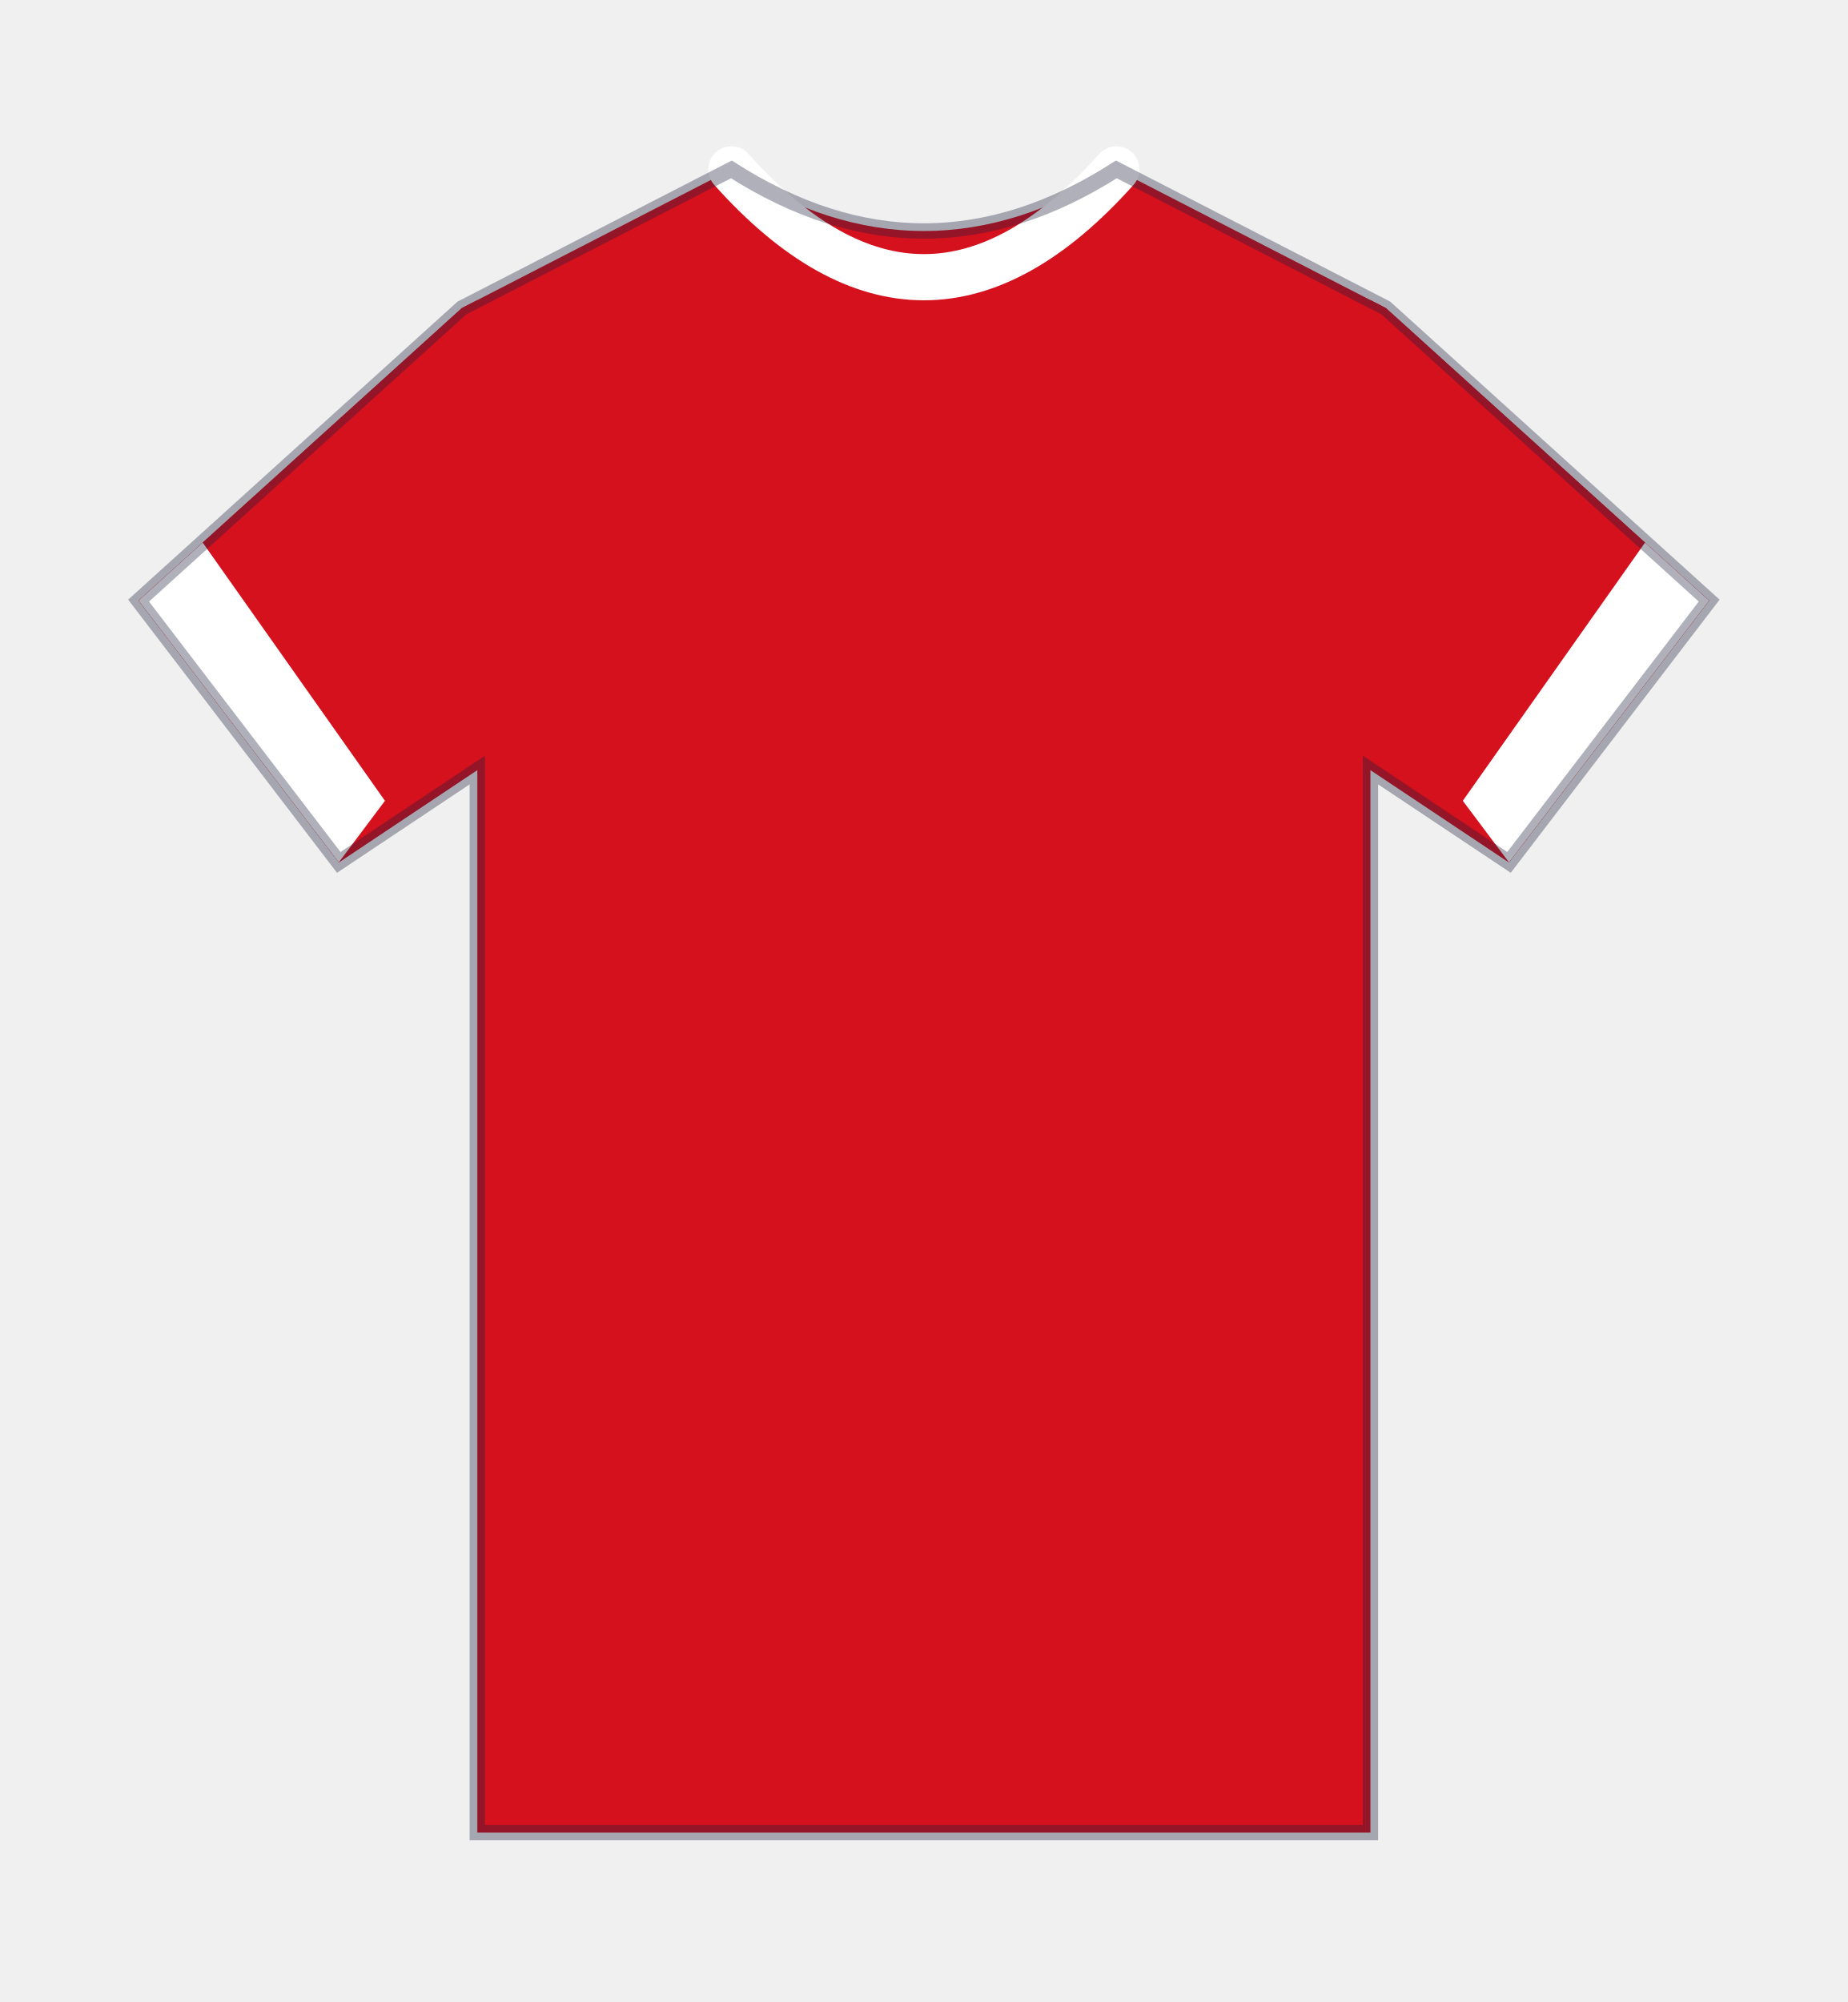
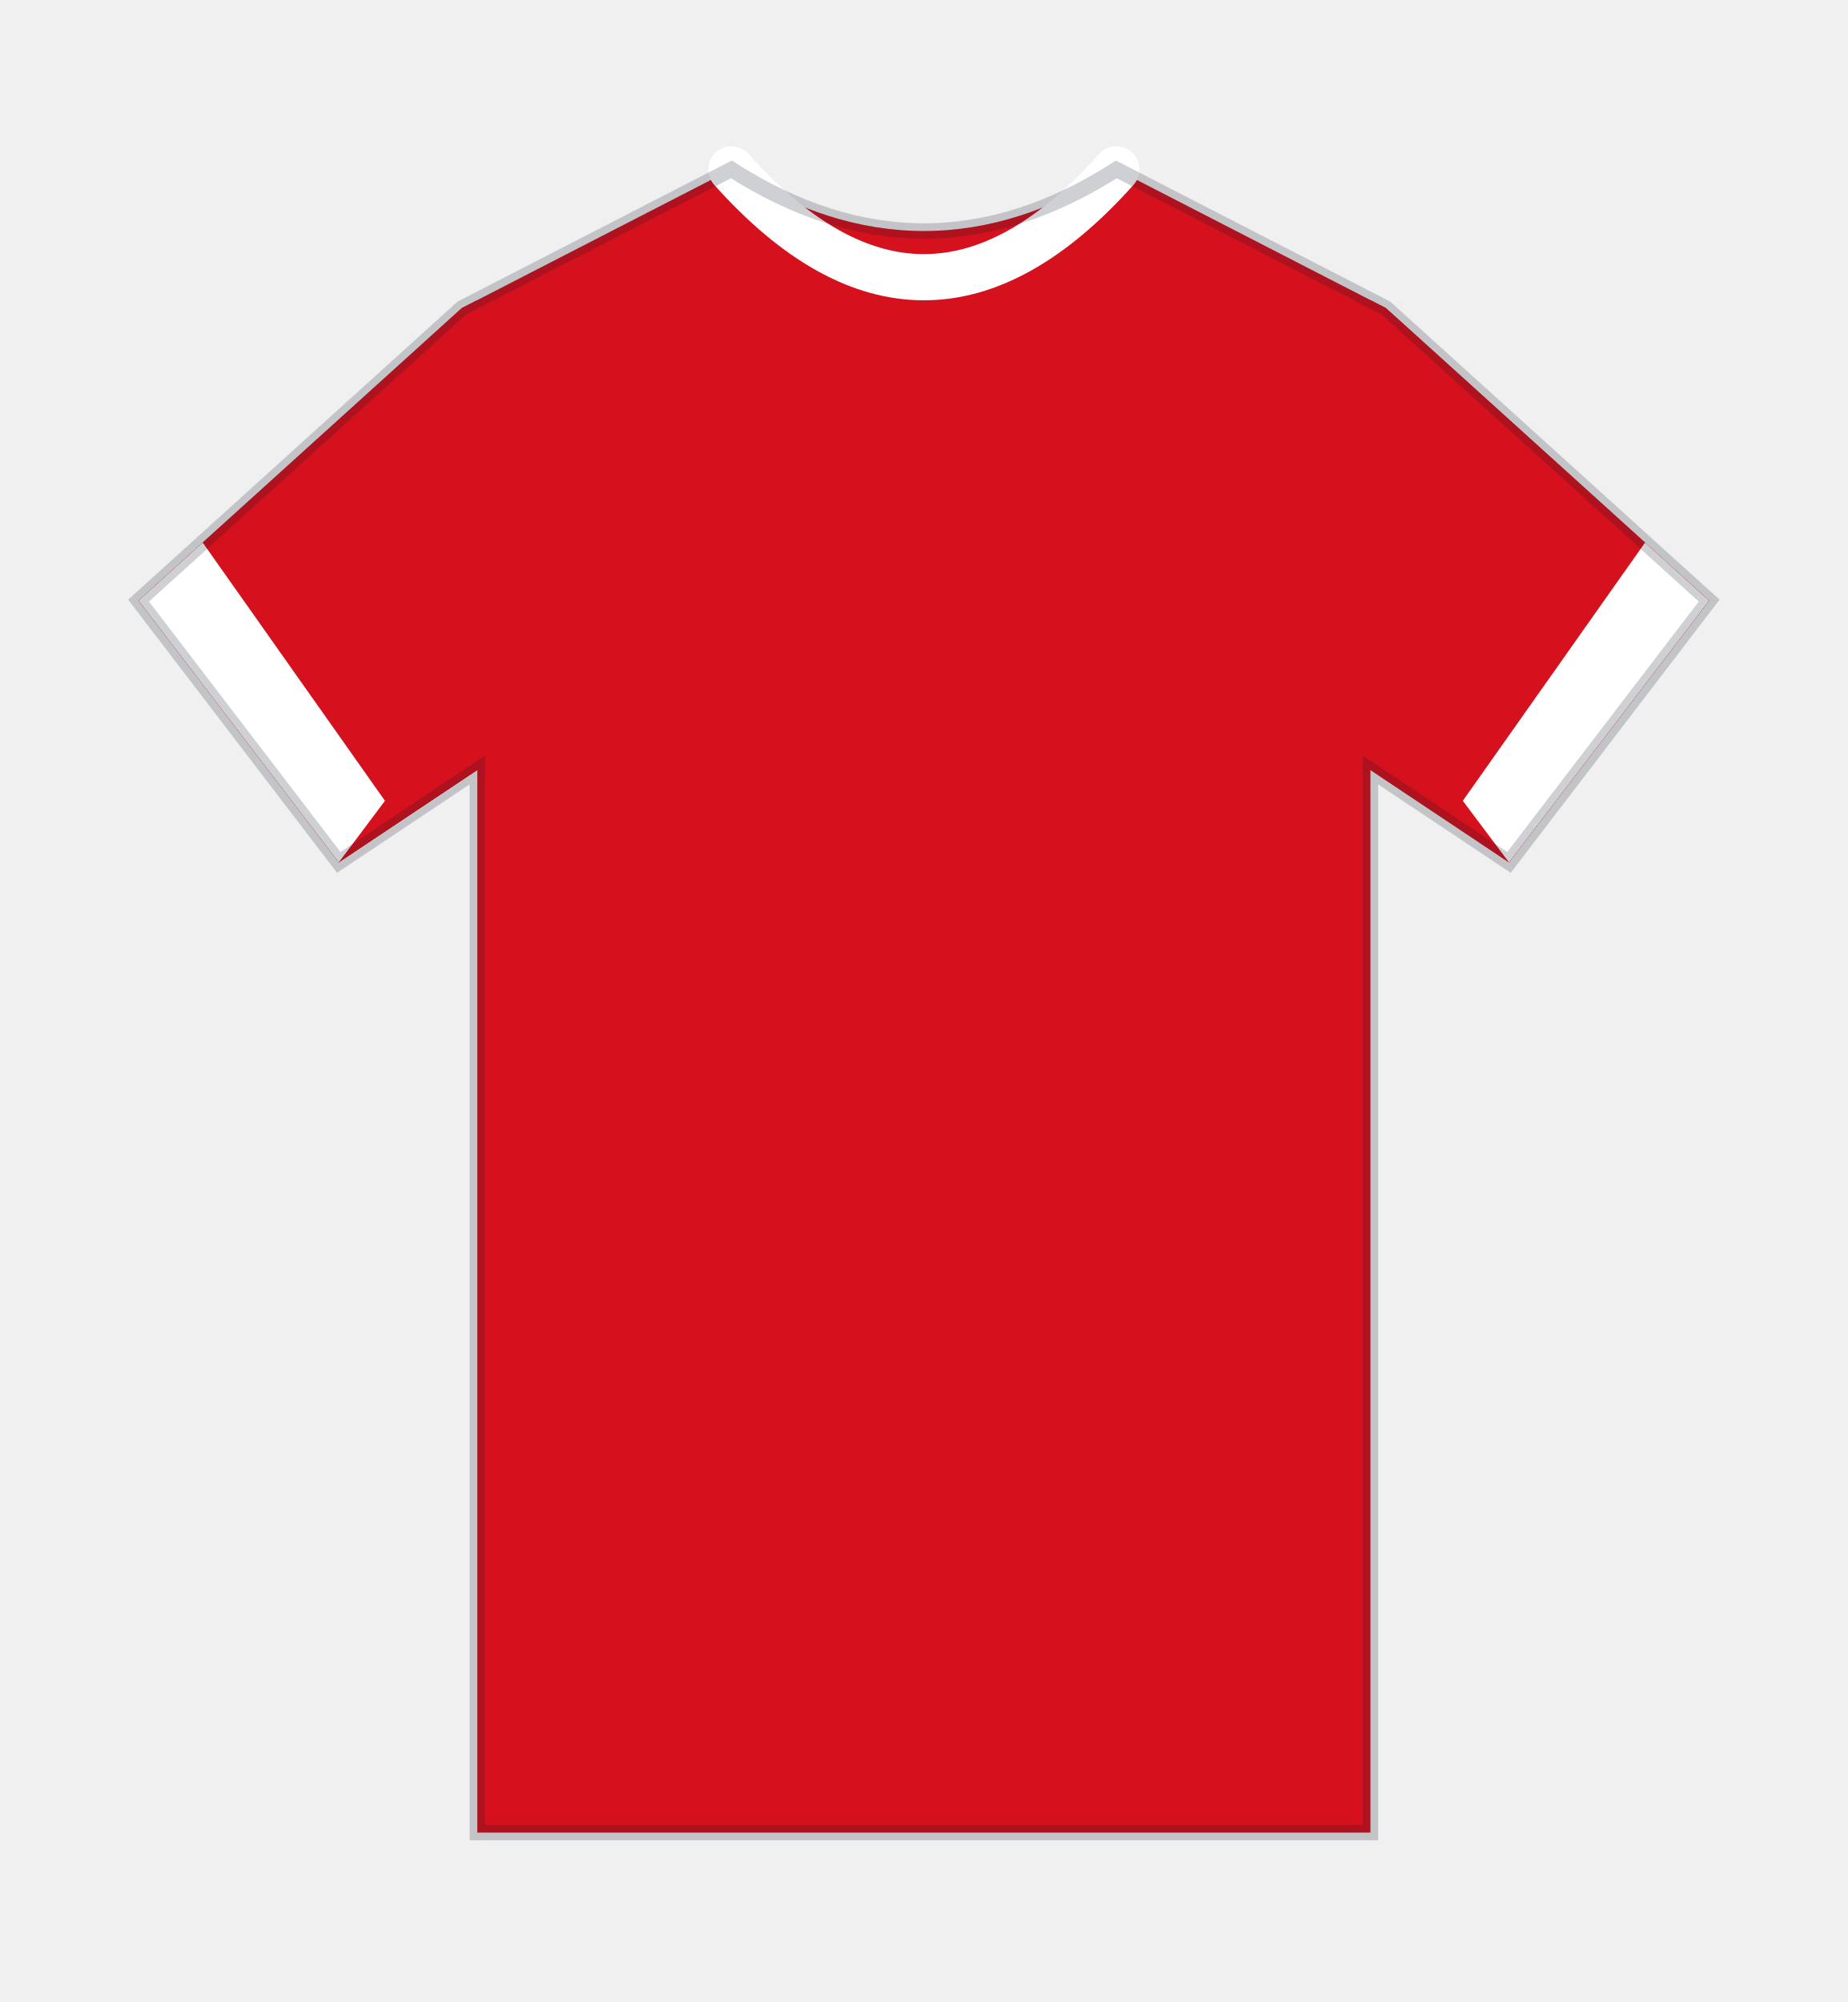
<svg xmlns="http://www.w3.org/2000/svg" viewBox="0 0 240 260" role="img" aria-label="Kit illustration">
  <defs>
    <clipPath id="b">
      <path d="M60 40 L95 22 Q120 38 145 22 L180 40 L222 78 L196 112 L178 100 L178 238 L62 238 L62 100 L44 112 L18 78 Z" />
    </clipPath>
  </defs>
  <rect width="240" height="260" fill="none" />
  <g clip-path="url(#b)">
    <rect width="240" height="260" fill="#d6111e" />
    <path d="M0 0 L62 0 L62 260 L0 260Z M178 0 L240 0 L240 260 L178 260Z" fill="#d6111e" />
    <path d="M18 78 L44 112 L50 104 L26 70Z M222 78 L196 112 L190 104 L214 70Z" fill="#ffffff" />
  </g>
  <path d="M95 22 Q120 50 145 22" fill="none" stroke="#ffffff" stroke-width="6" stroke-linecap="round" />
-   <path d="M60 40 L95 22 Q120 38 145 22 L180 40 L222 78 L196 112 L178 100 L178 238 L62 238 L62 100 L44 112 L18 78 Z" fill="none" stroke="#1b1f3b" stroke-opacity=".35" stroke-width="2" />
+   <path d="M60 40 L95 22 Q120 38 145 22 L180 40 L222 78 L196 112 L178 100 L178 238 L62 238 L62 100 L44 112 L18 78 Z" fill="none" stroke="#111827" stroke-opacity=".2" stroke-width="2" />
</svg>
